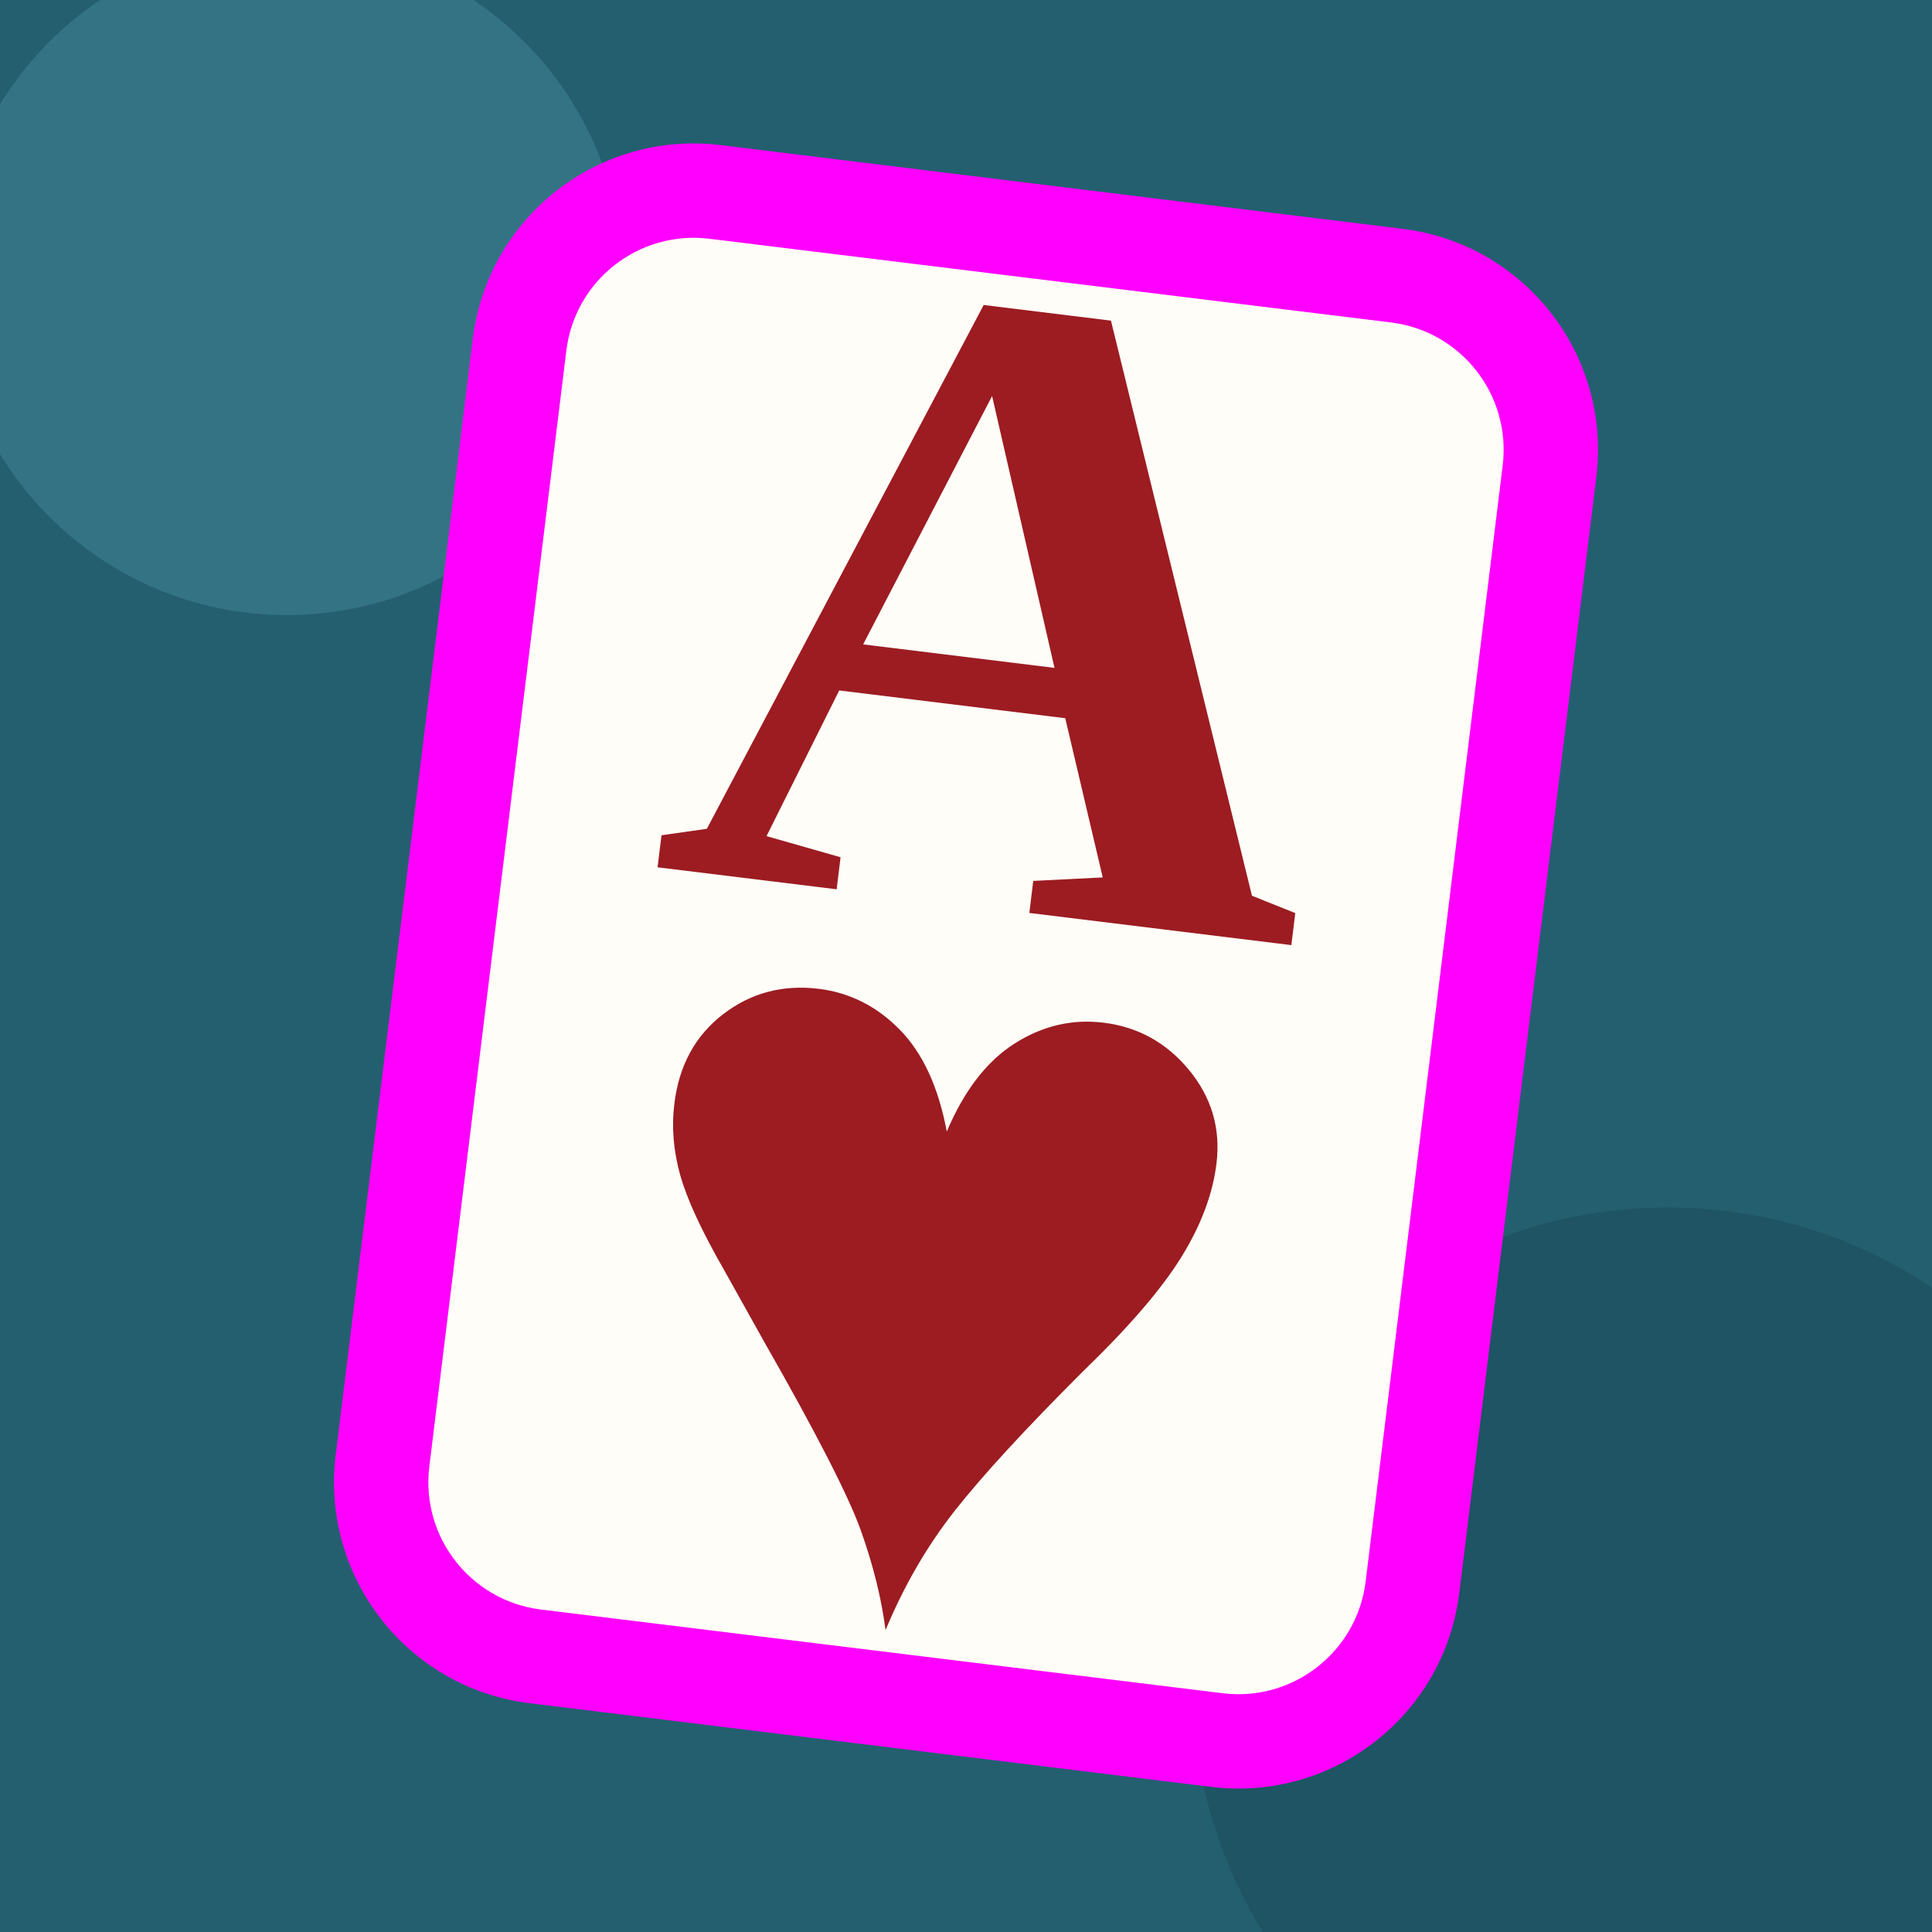
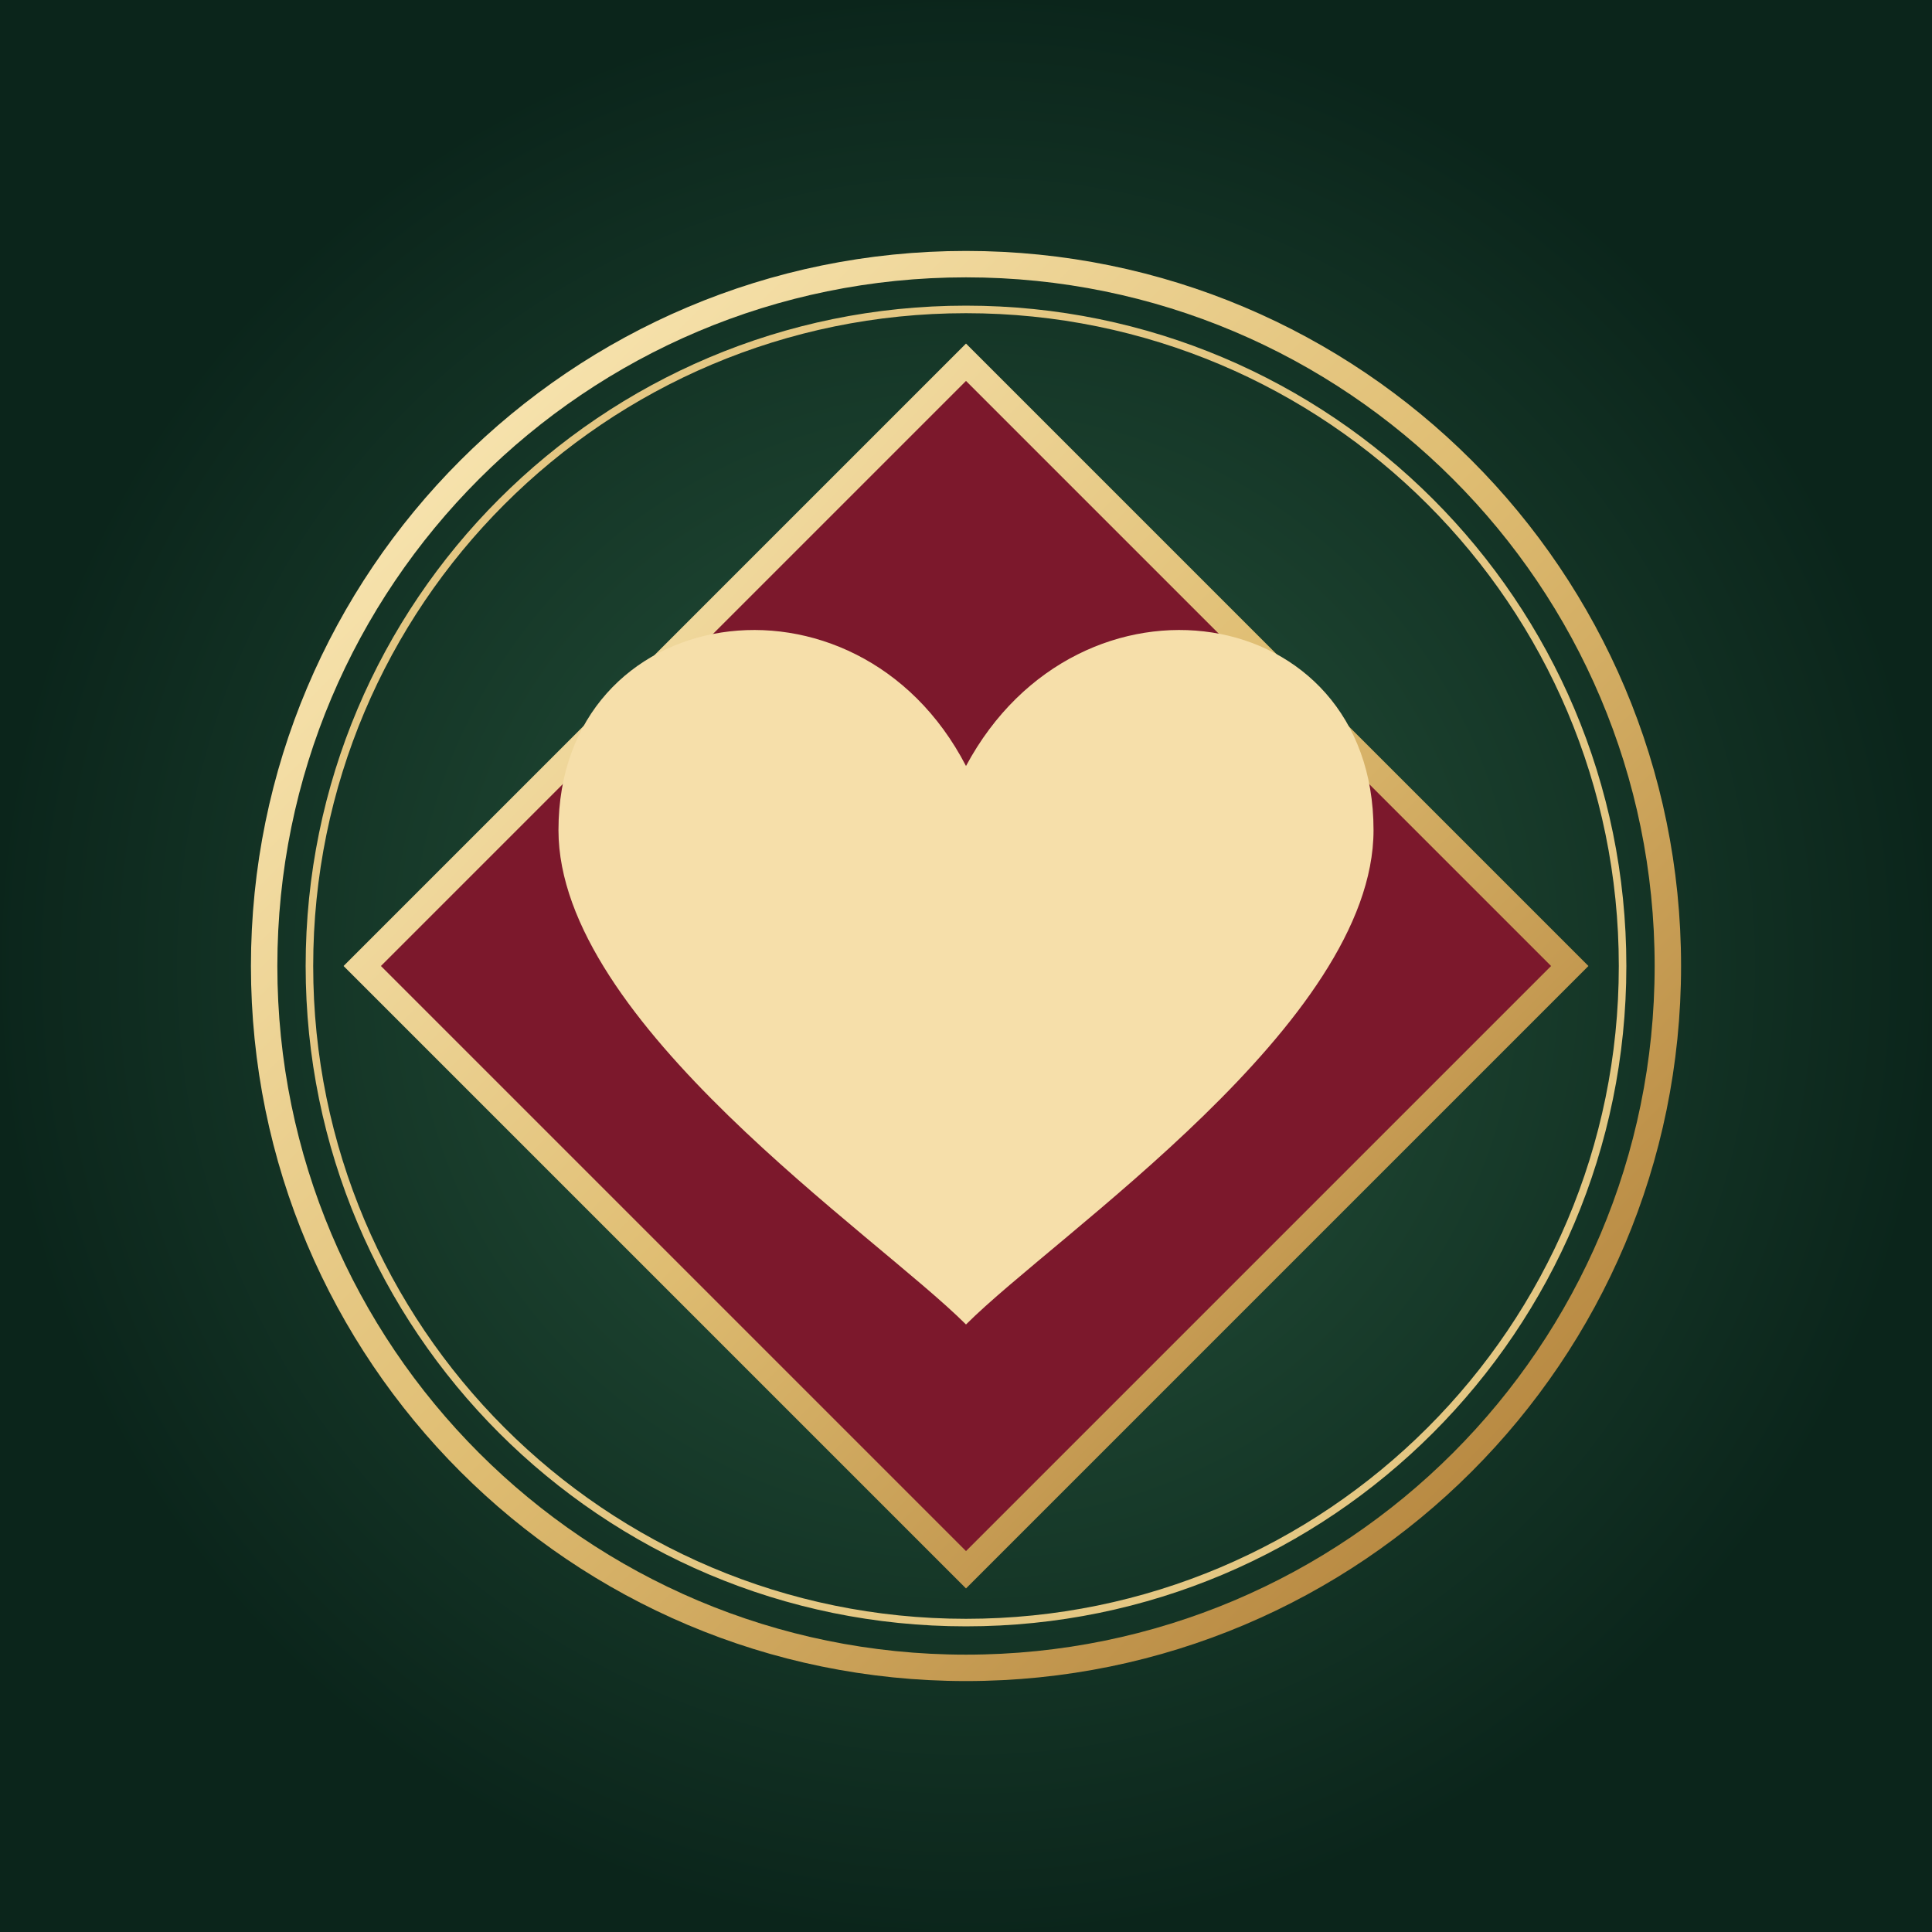
- <svg xmlns="http://www.w3.org/2000/svg" viewBox="0 0 1024 1024" role="img" aria-labelledby="title description">
-   <rect width="1024" height="1024" fill="#245f70" />
-   <circle cx="152" cy="148" r="178" fill="#3f8191" opacity="0.58" />
-   <circle cx="884" cy="892" r="252" fill="#194b59" opacity="0.58" />
-   <g transform="rotate(7 512 512)">
-     <rect x="262" y="146" width="500" height="732" rx="68" fill="#123943" opacity="0.28" transform="translate(18 24)" />
-     <rect x="212" y="96" width="600" height="832" rx="118" fill="#ff00ff" />
-     <rect x="262" y="146" width="500" height="732" rx="68" fill="#fffdf7" />
-     <text x="512" y="480" text-anchor="middle" font-family="Georgia, 'Times New Roman', serif" font-weight="900" fill="#9c1c22" font-size="480">A</text>
-     <text x="512" y="860" text-anchor="middle" font-family="Georgia, 'Times New Roman', serif" fill="#9c1c22" font-size="585">♥</text>
-   </g>
+ <svg xmlns="http://www.w3.org/2000/svg" viewBox="0 0 512 512" role="img" aria-label="Hearts">
+   <defs>
+     <radialGradient id="felt">
+       <stop stop-color="#28573e" />
+       <stop offset="1" stop-color="#0b251b" />
+     </radialGradient>
+     <linearGradient id="brass" x2="1" y2="1">
+       <stop stop-color="#fff0c2" />
+       <stop offset=".5" stop-color="#dfbd72" />
+       <stop offset="1" stop-color="#aa7731" />
+     </linearGradient>
+   </defs>
+   <path fill="url(#felt)" d="M0 0h512v512H0z" />
+   <circle cx="256" cy="256" r="186" fill="none" stroke="url(#brass)" stroke-width="7" />
+   <circle cx="256" cy="256" r="174" fill="none" stroke="#e4c783" stroke-width="2" />
+   <path d="m256 96 160 160-160 160L96 256Z" fill="#7c182c" stroke="url(#brass)" stroke-width="7" />
+   <path d="M256 351c-24-24-108-80-108-131 0-61 79-73 108-17 30-56 108-44 108 17 0 51-84 107-108 131Z" fill="#f6dfaa" />
</svg>
